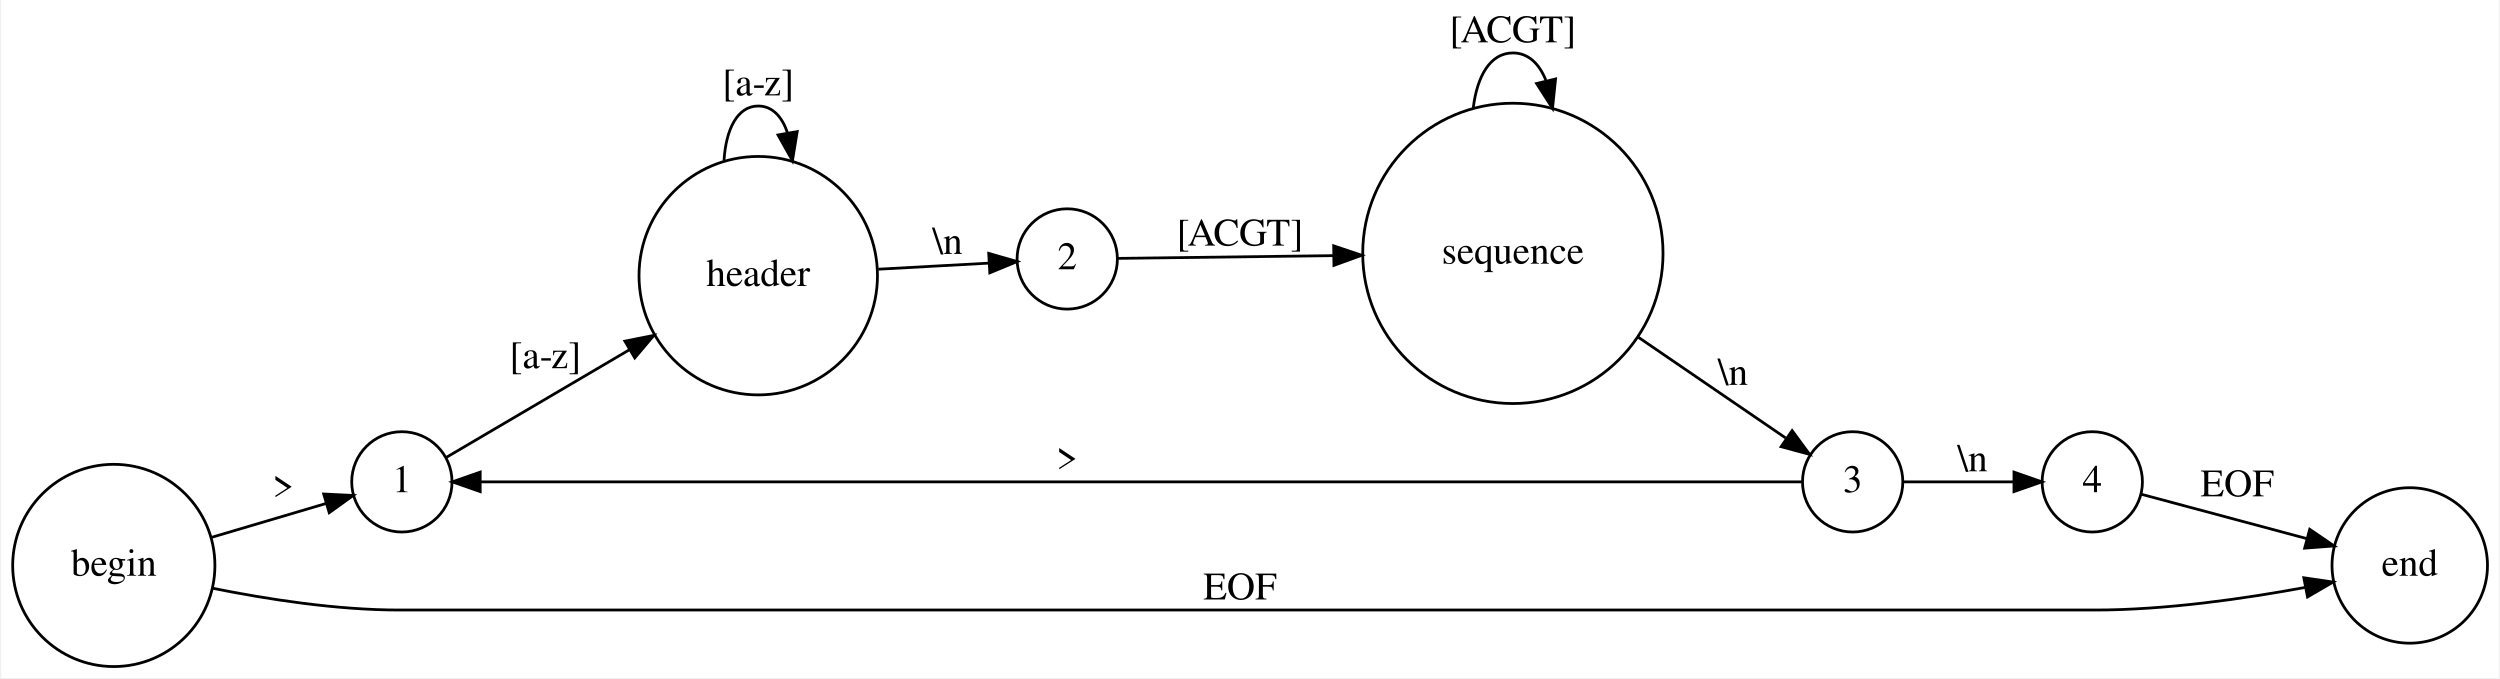
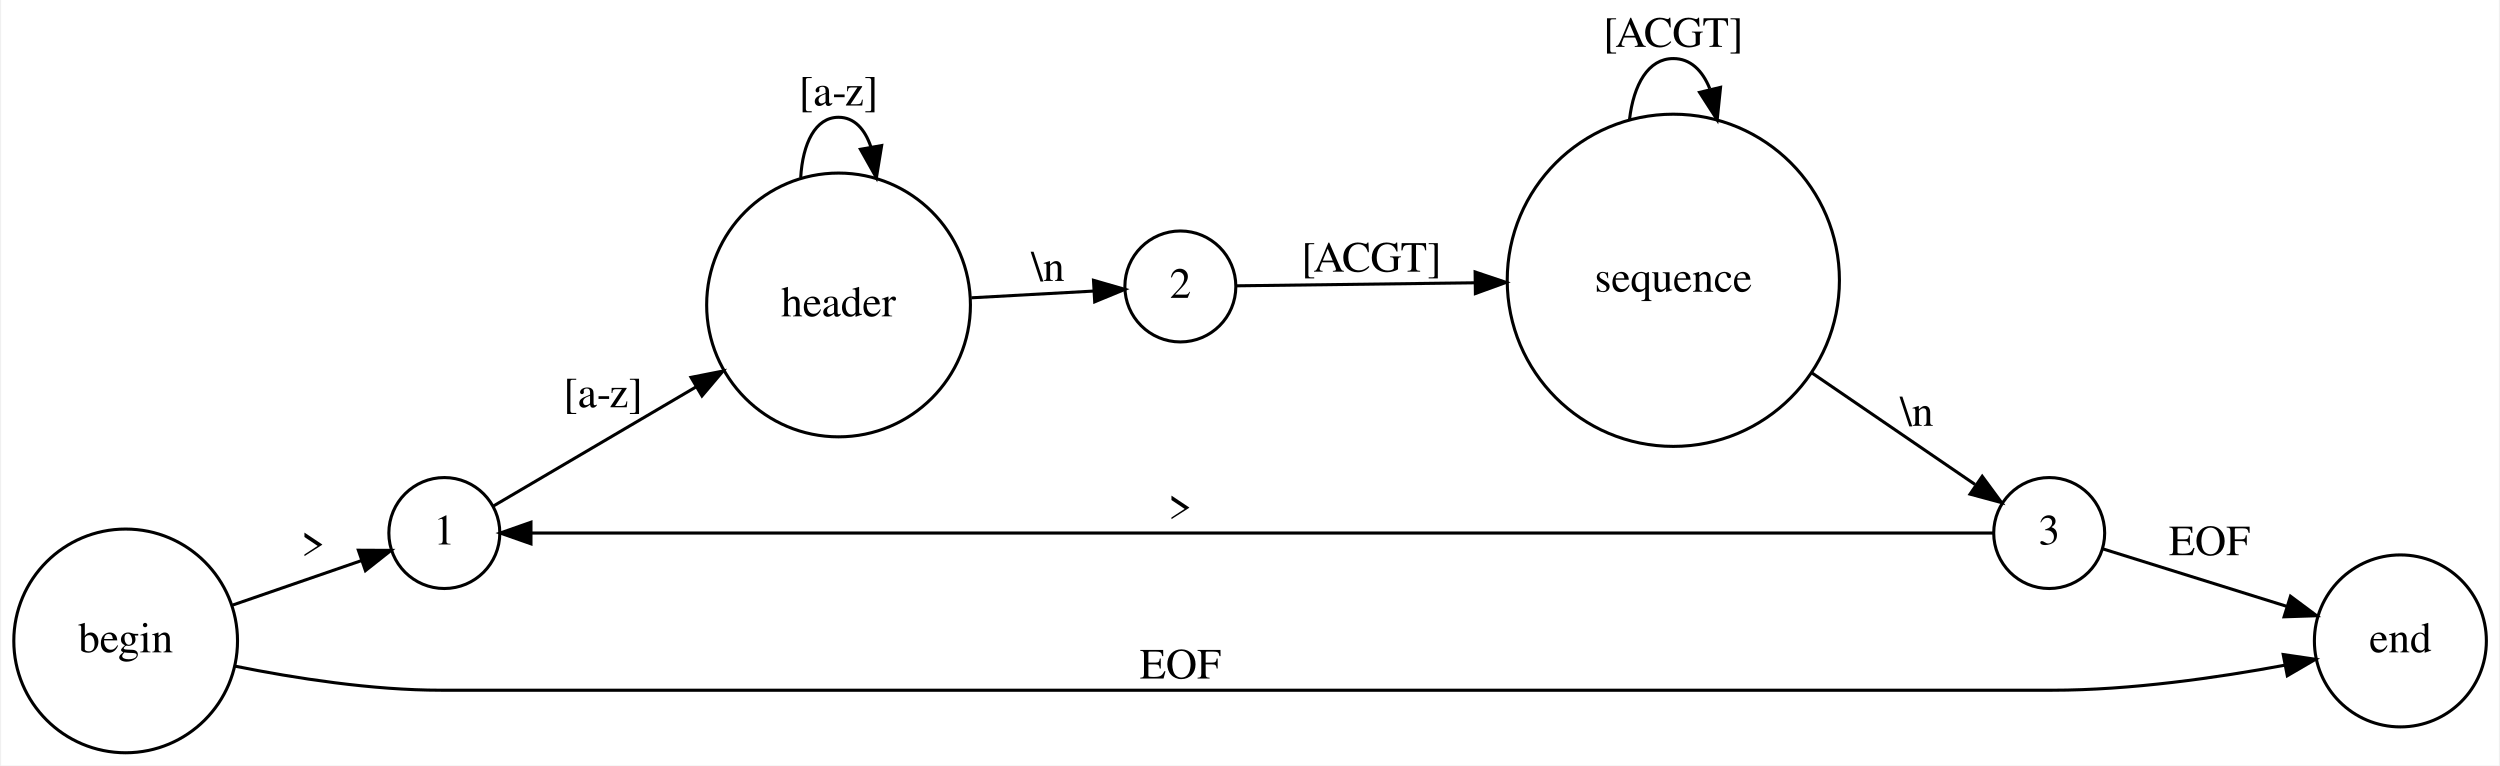
- <svg xmlns="http://www.w3.org/2000/svg" width="896pt" height="243pt" viewBox="0.00 0.00 896.37 243.34">
-   <g id="graph0" class="graph" transform="scale(1 1) rotate(0) translate(4 239.34)">
-     <polygon fill="white" stroke="transparent" points="-4,4 -4,-239.34 892.37,-239.34 892.37,4 -4,4" />
+ <svg xmlns="http://www.w3.org/2000/svg" width="810pt" height="248pt" viewBox="0.00 0.00 810.37 248.34">
+   <g id="graph0" class="graph" transform="scale(1 1) rotate(0) translate(4 244.34)">
+     <polygon fill="white" stroke="transparent" points="-4,4 -4,-244.34 806.37,-244.34 806.37,4 -4,4" />
    <g id="node1" class="node">
      <ellipse fill="none" stroke="black" cx="36.4" cy="-36.4" rx="36.29" ry="36.29" />
      <text text-anchor="middle" x="36.4" y="-32.7" font-family="Times,serif" font-size="14.00">begin</text>
    </g>
    <g id="node3" class="node">
-       <ellipse fill="none" stroke="black" cx="139.79" cy="-66.4" rx="18" ry="18" />
-       <text text-anchor="middle" x="139.79" y="-62.7" font-family="Times,serif" font-size="14.00">1</text>
+       <ellipse fill="none" stroke="black" cx="139.79" cy="-71.4" rx="18" ry="18" />
+       <text text-anchor="middle" x="139.79" y="-67.7" font-family="Times,serif" font-size="14.00">1</text>
    </g>
    <g id="edge1" class="edge">
-       <path fill="none" stroke="black" d="M71.44,-46.47C84.84,-50.43 99.98,-54.91 112.5,-58.62" />
-       <polygon fill="black" stroke="black" points="111.73,-62.04 122.32,-61.52 113.72,-55.33 111.73,-62.04" />
-       <text text-anchor="middle" x="97.29" y="-60.2" font-family="Times,serif" font-size="14.00">&gt;</text>
+       <path fill="none" stroke="black" d="M71.16,-48.05C84.8,-52.76 100.28,-58.1 112.99,-62.49" />
+       <polygon fill="black" stroke="black" points="111.9,-65.82 122.5,-65.77 114.19,-59.2 111.9,-65.82" />
+       <text text-anchor="middle" x="97.29" y="-63.2" font-family="Times,serif" font-size="14.00">&gt;</text>
    </g>
    <g id="node7" class="node">
-       <ellipse fill="none" stroke="black" cx="860.42" cy="-36.4" rx="27.9" ry="27.9" />
-       <text text-anchor="middle" x="860.42" y="-32.7" font-family="Times,serif" font-size="14.00">end</text>
+       <ellipse fill="none" stroke="black" cx="774.42" cy="-36.4" rx="27.9" ry="27.9" />
+       <text text-anchor="middle" x="774.42" y="-32.7" font-family="Times,serif" font-size="14.00">end</text>
    </g>
-     <g id="edge11" class="edge">
-       <path fill="none" stroke="black" d="M71.91,-28.21C91.42,-24.27 116.34,-20.4 138.79,-20.4 138.79,-20.4 138.79,-20.4 747.48,-20.4 772.9,-20.4 801.25,-24.49 823.05,-28.54" />
-       <polygon fill="black" stroke="black" points="822.4,-31.98 832.89,-30.44 823.73,-25.1 822.4,-31.98" />
-       <text text-anchor="middle" x="440.59" y="-24.2" font-family="Times,serif" font-size="14.00">EOF</text>
+     <g id="edge10" class="edge">
+       <path fill="none" stroke="black" d="M71.91,-28.21C91.42,-24.27 116.34,-20.4 138.79,-20.4 138.79,-20.4 138.79,-20.4 661.48,-20.4 686.9,-20.4 715.25,-24.49 737.05,-28.54" />
+       <polygon fill="black" stroke="black" points="736.4,-31.98 746.89,-30.44 737.73,-25.1 736.4,-31.98" />
+       <text text-anchor="middle" x="378.59" y="-24.2" font-family="Times,serif" font-size="14.00">EOF</text>
    </g>
    <g id="node2" class="node">
-       <ellipse fill="none" stroke="black" cx="378.59" cy="-146.4" rx="18" ry="18" />
-       <text text-anchor="middle" x="378.59" y="-142.7" font-family="Times,serif" font-size="14.00">2</text>
+       <ellipse fill="none" stroke="black" cx="378.59" cy="-151.4" rx="18" ry="18" />
+       <text text-anchor="middle" x="378.59" y="-147.7" font-family="Times,serif" font-size="14.00">2</text>
    </g>
    <g id="node6" class="node">
-       <ellipse fill="none" stroke="black" cx="538.53" cy="-148.4" rx="53.89" ry="53.89" />
-       <text text-anchor="middle" x="538.53" y="-144.7" font-family="Times,serif" font-size="14.00">sequence</text>
+       <ellipse fill="none" stroke="black" cx="538.53" cy="-153.4" rx="53.89" ry="53.89" />
+       <text text-anchor="middle" x="538.53" y="-149.7" font-family="Times,serif" font-size="14.00">sequence</text>
    </g>
    <g id="edge4" class="edge">
-       <path fill="none" stroke="black" d="M396.79,-146.61C415.37,-146.85 446.09,-147.24 474.1,-147.59" />
-       <polygon fill="black" stroke="black" points="474.22,-151.1 484.27,-147.72 474.31,-144.1 474.22,-151.1" />
-       <text text-anchor="middle" x="440.59" y="-151.2" font-family="Times,serif" font-size="14.00">[ACGT]</text>
+       <path fill="none" stroke="black" d="M396.79,-151.61C415.37,-151.85 446.09,-152.24 474.1,-152.59" />
+       <polygon fill="black" stroke="black" points="474.22,-156.1 484.27,-152.72 474.31,-149.1 474.22,-156.1" />
+       <text text-anchor="middle" x="440.59" y="-156.2" font-family="Times,serif" font-size="14.00">[ACGT]</text>
    </g>
    <g id="node5" class="node">
-       <ellipse fill="none" stroke="black" cx="267.69" cy="-140.4" rx="42.79" ry="42.79" />
-       <text text-anchor="middle" x="267.69" y="-136.7" font-family="Times,serif" font-size="14.00">header</text>
+       <ellipse fill="none" stroke="black" cx="267.69" cy="-145.4" rx="42.79" ry="42.79" />
+       <text text-anchor="middle" x="267.69" y="-141.7" font-family="Times,serif" font-size="14.00">header</text>
    </g>
    <g id="edge2" class="edge">
-       <path fill="none" stroke="black" d="M155.73,-75.18C171.9,-84.68 198.48,-100.3 221.57,-113.88" />
-       <polygon fill="black" stroke="black" points="219.83,-116.91 230.22,-118.96 223.38,-110.88 219.83,-116.91" />
-       <text text-anchor="middle" x="191.29" y="-107.2" font-family="Times,serif" font-size="14.00">[a-z]</text>
+       <path fill="none" stroke="black" d="M155.73,-80.18C171.9,-89.68 198.48,-105.3 221.57,-118.88" />
+       <polygon fill="black" stroke="black" points="219.83,-121.91 230.22,-123.96 223.38,-115.88 219.83,-121.91" />
+       <text text-anchor="middle" x="191.29" y="-112.2" font-family="Times,serif" font-size="14.00">[a-z]</text>
    </g>
    <g id="node4" class="node">
-       <ellipse fill="none" stroke="black" cx="660.48" cy="-66.4" rx="18" ry="18" />
-       <text text-anchor="middle" x="660.48" y="-62.7" font-family="Times,serif" font-size="14.00">3</text>
+       <ellipse fill="none" stroke="black" cx="660.48" cy="-71.4" rx="18" ry="18" />
+       <text text-anchor="middle" x="660.48" y="-67.7" font-family="Times,serif" font-size="14.00">3</text>
    </g>
    <g id="edge8" class="edge">
-       <path fill="none" stroke="black" d="M642.39,-66.4C619.13,-66.4 576.18,-66.4 539.53,-66.4 266.69,-66.4 266.69,-66.4 266.69,-66.4 232.65,-66.4 193.43,-66.4 167.93,-66.4" />
-       <polygon fill="black" stroke="black" points="167.9,-62.9 157.9,-66.4 167.9,-69.9 167.9,-62.9" />
-       <text text-anchor="middle" x="378.59" y="-70.2" font-family="Times,serif" font-size="14.00">&gt;</text>
-     </g>
-     <g id="node8" class="node">
-       <ellipse fill="none" stroke="black" cx="746.48" cy="-66.4" rx="18" ry="18" />
-       <text text-anchor="middle" x="746.48" y="-62.7" font-family="Times,serif" font-size="14.00">4</text>
+       <path fill="none" stroke="black" d="M642.39,-71.4C619.13,-71.4 576.18,-71.4 539.53,-71.4 266.69,-71.4 266.69,-71.4 266.69,-71.4 232.65,-71.4 193.43,-71.4 167.93,-71.4" />
+       <polygon fill="black" stroke="black" points="167.9,-67.9 157.9,-71.4 167.9,-74.9 167.9,-67.9" />
+       <text text-anchor="middle" x="378.59" y="-75.2" font-family="Times,serif" font-size="14.00">&gt;</text>
    </g>
    <g id="edge9" class="edge">
-       <path fill="none" stroke="black" d="M678.88,-66.4C690.22,-66.4 705.25,-66.4 718.16,-66.4" />
-       <polygon fill="black" stroke="black" points="718.38,-69.9 728.38,-66.4 718.38,-62.9 718.38,-69.9" />
-       <text text-anchor="middle" x="703.48" y="-70.2" font-family="Times,serif" font-size="14.00">\n</text>
+       <path fill="none" stroke="black" d="M677.99,-66.23C693.6,-61.35 717.54,-53.87 737.54,-47.62" />
+       <polygon fill="black" stroke="black" points="738.77,-50.9 747.27,-44.57 736.69,-44.22 738.77,-50.9" />
+       <text text-anchor="middle" x="712.48" y="-64.2" font-family="Times,serif" font-size="14.00">EOF</text>
    </g>
    <g id="edge5" class="edge">
-       <path fill="none" stroke="black" d="M310.79,-142.72C324.08,-143.45 338.4,-144.24 350.37,-144.9" />
-       <polygon fill="black" stroke="black" points="350.41,-148.4 360.59,-145.46 350.8,-141.42 350.41,-148.4" />
-       <text text-anchor="middle" x="335.59" y="-148.2" font-family="Times,serif" font-size="14.00">\n</text>
+       <path fill="none" stroke="black" d="M310.79,-147.72C324.08,-148.45 338.4,-149.24 350.37,-149.9" />
+       <polygon fill="black" stroke="black" points="350.41,-153.4 360.59,-150.46 350.8,-146.42 350.41,-153.4" />
+       <text text-anchor="middle" x="335.59" y="-153.2" font-family="Times,serif" font-size="14.00">\n</text>
    </g>
    <g id="edge3" class="edge">
-       <path fill="none" stroke="black" d="M255.41,-181.67C256.05,-192.81 260.15,-201.29 267.69,-201.29 272.76,-201.29 276.27,-197.47 278.22,-191.57" />
-       <polygon fill="black" stroke="black" points="281.68,-192.12 279.97,-181.67 274.79,-190.9 281.68,-192.12" />
-       <text text-anchor="middle" x="267.69" y="-205.09" font-family="Times,serif" font-size="14.00">[a-z]</text>
+       <path fill="none" stroke="black" d="M255.41,-186.67C256.05,-197.81 260.15,-206.29 267.69,-206.29 272.76,-206.29 276.27,-202.47 278.22,-196.57" />
+       <polygon fill="black" stroke="black" points="281.68,-197.12 279.97,-186.67 274.79,-195.9 281.68,-197.12" />
+       <text text-anchor="middle" x="267.69" y="-210.09" font-family="Times,serif" font-size="14.00">[a-z]</text>
    </g>
    <g id="edge7" class="edge">
-       <path fill="none" stroke="black" d="M583.51,-118.33C601.45,-106.06 621.45,-92.39 636.42,-82.16" />
-       <polygon fill="black" stroke="black" points="638.75,-84.8 645.03,-76.27 634.8,-79.02 638.75,-84.8" />
-       <text text-anchor="middle" x="617.48" y="-101.2" font-family="Times,serif" font-size="14.00">\n</text>
+       <path fill="none" stroke="black" d="M583.51,-123.33C601.45,-111.06 621.45,-97.39 636.42,-87.16" />
+       <polygon fill="black" stroke="black" points="638.75,-89.8 645.03,-81.27 634.8,-84.02 638.75,-89.8" />
+       <text text-anchor="middle" x="617.48" y="-106.2" font-family="Times,serif" font-size="14.00">\n</text>
    </g>
    <g id="edge6" class="edge">
-       <path fill="none" stroke="black" d="M524.3,-200.46C525.64,-211.96 530.38,-220.34 538.53,-220.34 544.01,-220.34 547.95,-216.56 550.35,-210.59" />
-       <polygon fill="black" stroke="black" points="553.85,-211 552.76,-200.46 547.04,-209.37 553.85,-211" />
-       <text text-anchor="middle" x="538.53" y="-224.14" font-family="Times,serif" font-size="14.00">[ACGT]</text>
-     </g>
-     <g id="edge10" class="edge">
-       <path fill="none" stroke="black" d="M763.99,-61.97C779.6,-57.79 803.54,-51.37 823.54,-46.01" />
-       <polygon fill="black" stroke="black" points="824.52,-49.37 833.27,-43.4 822.71,-42.61 824.52,-49.37" />
-       <text text-anchor="middle" x="798.48" y="-61.2" font-family="Times,serif" font-size="14.00">EOF</text>
+       <path fill="none" stroke="black" d="M524.3,-205.46C525.64,-216.96 530.38,-225.34 538.53,-225.34 544.01,-225.34 547.95,-221.56 550.35,-215.59" />
+       <polygon fill="black" stroke="black" points="553.85,-216 552.76,-205.46 547.04,-214.37 553.85,-216" />
+       <text text-anchor="middle" x="538.53" y="-229.14" font-family="Times,serif" font-size="14.00">[ACGT]</text>
    </g>
  </g>
</svg>
